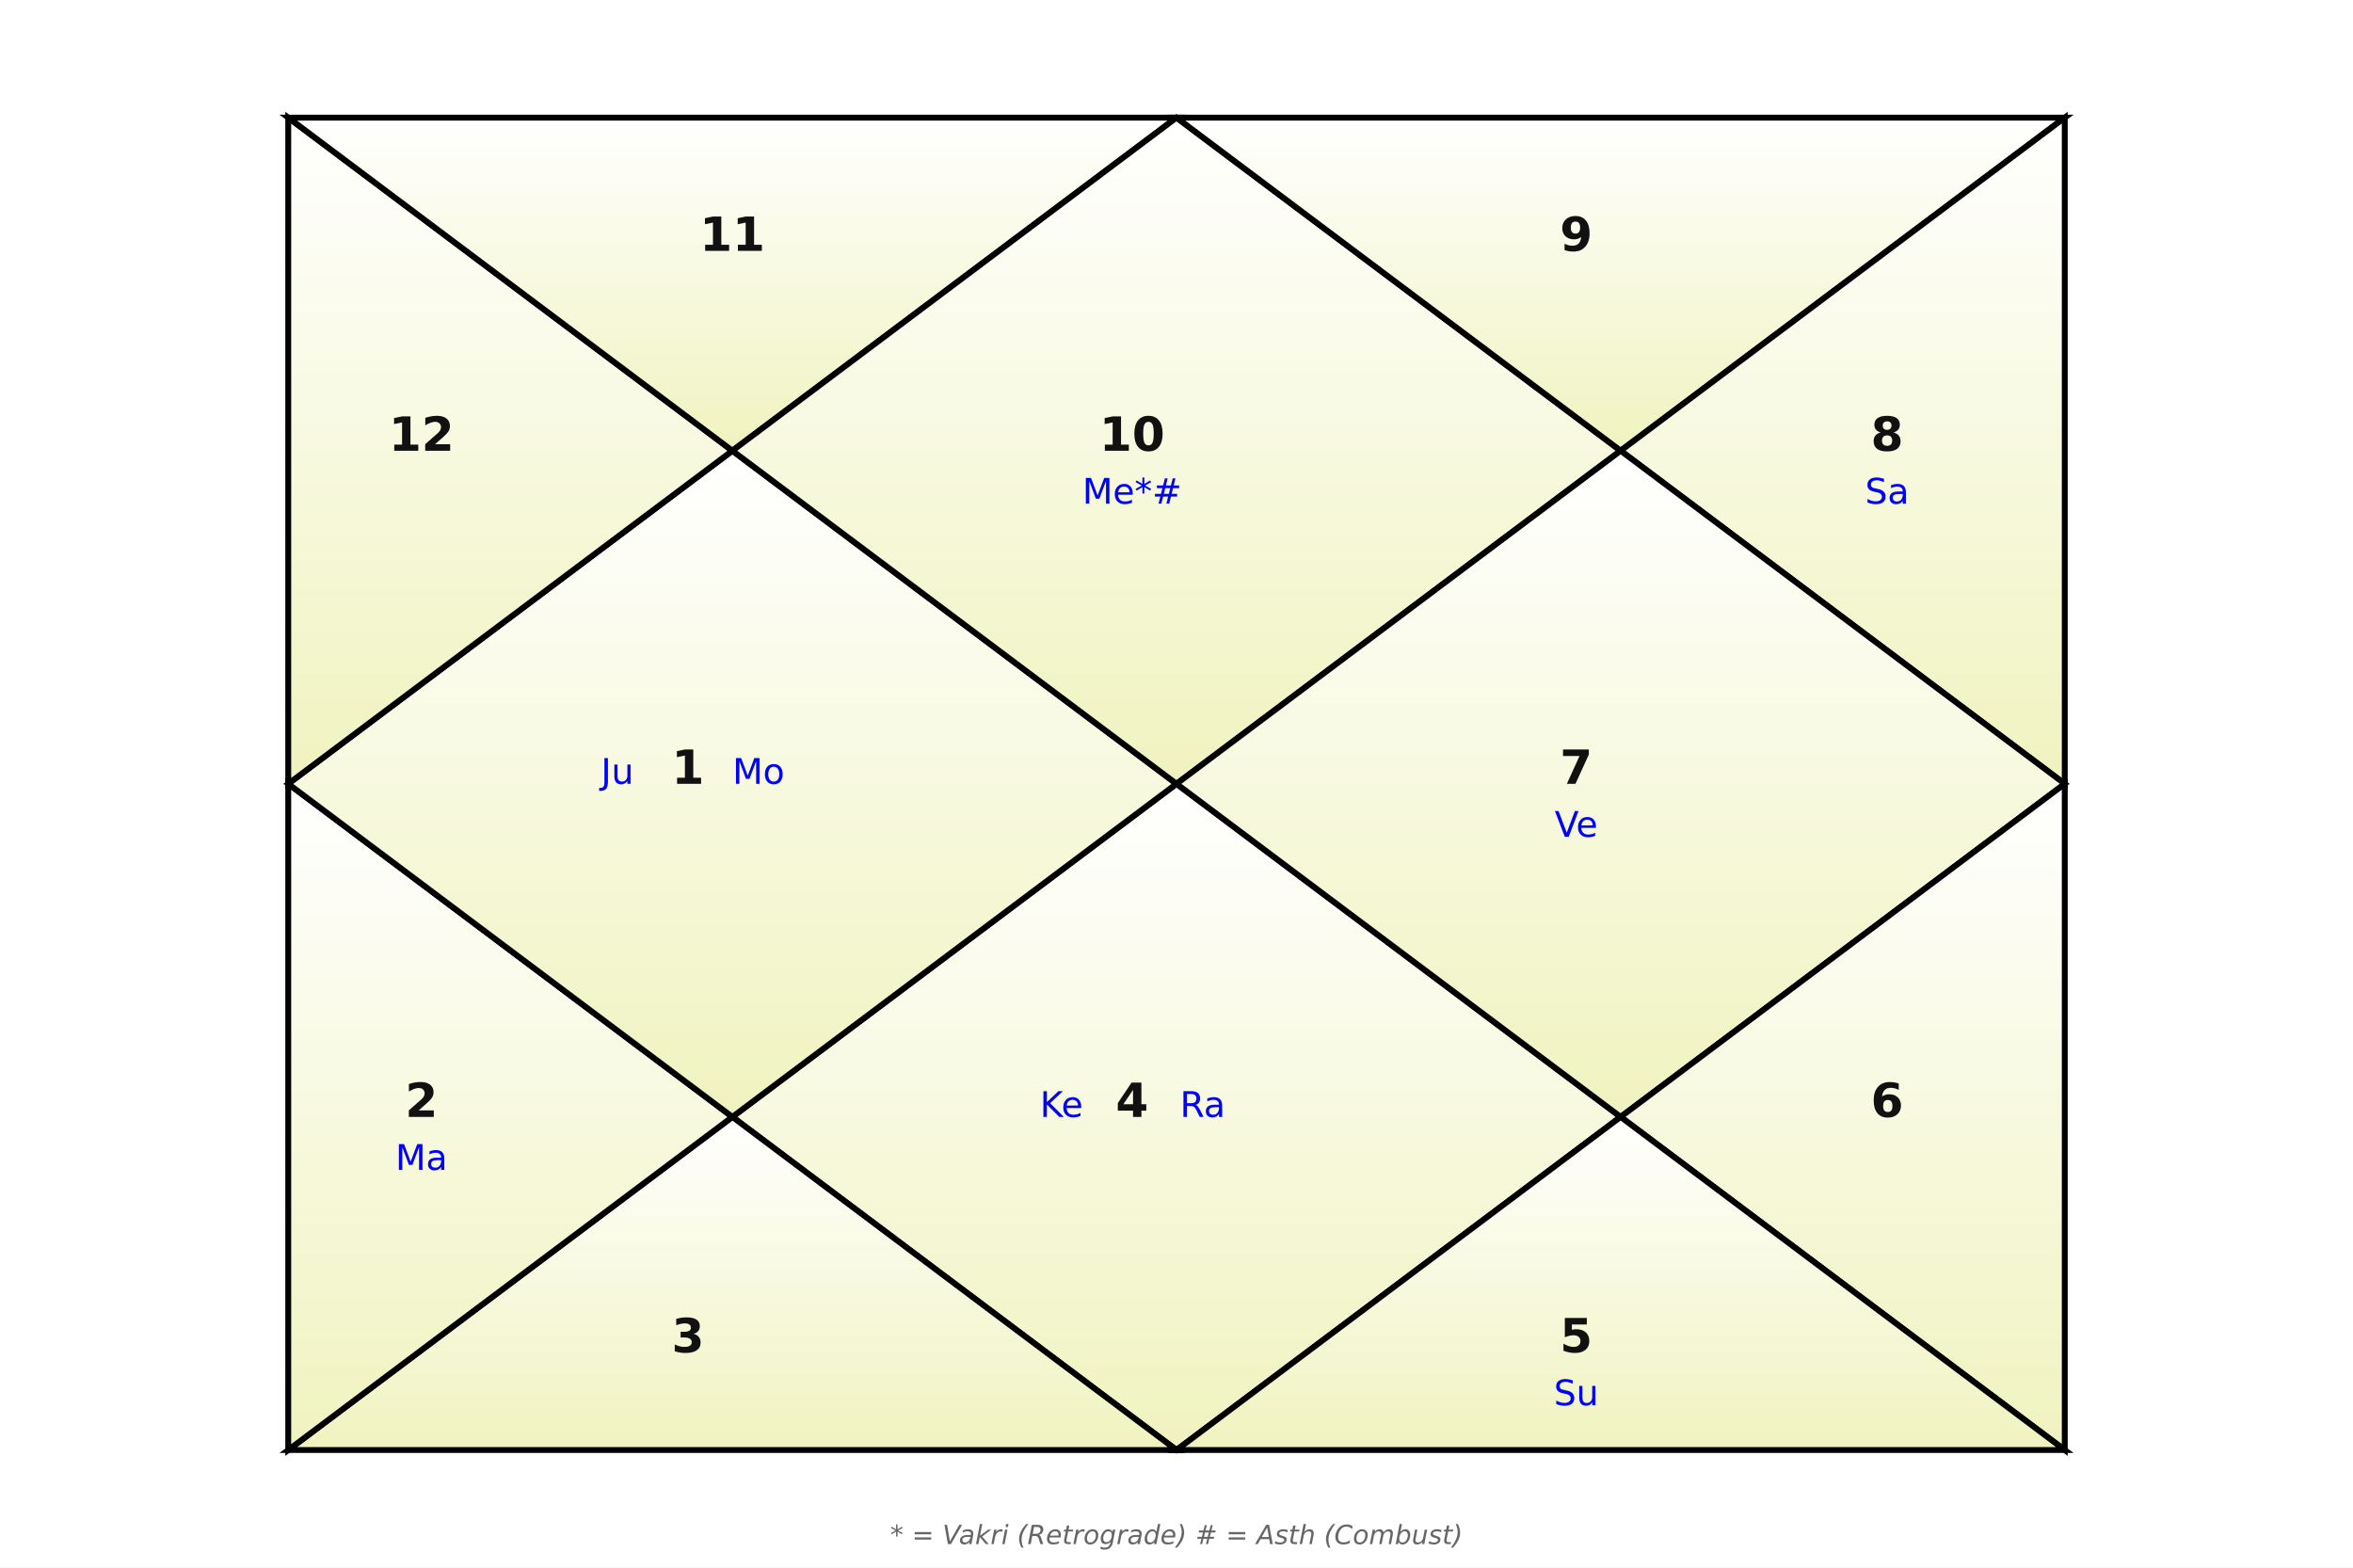
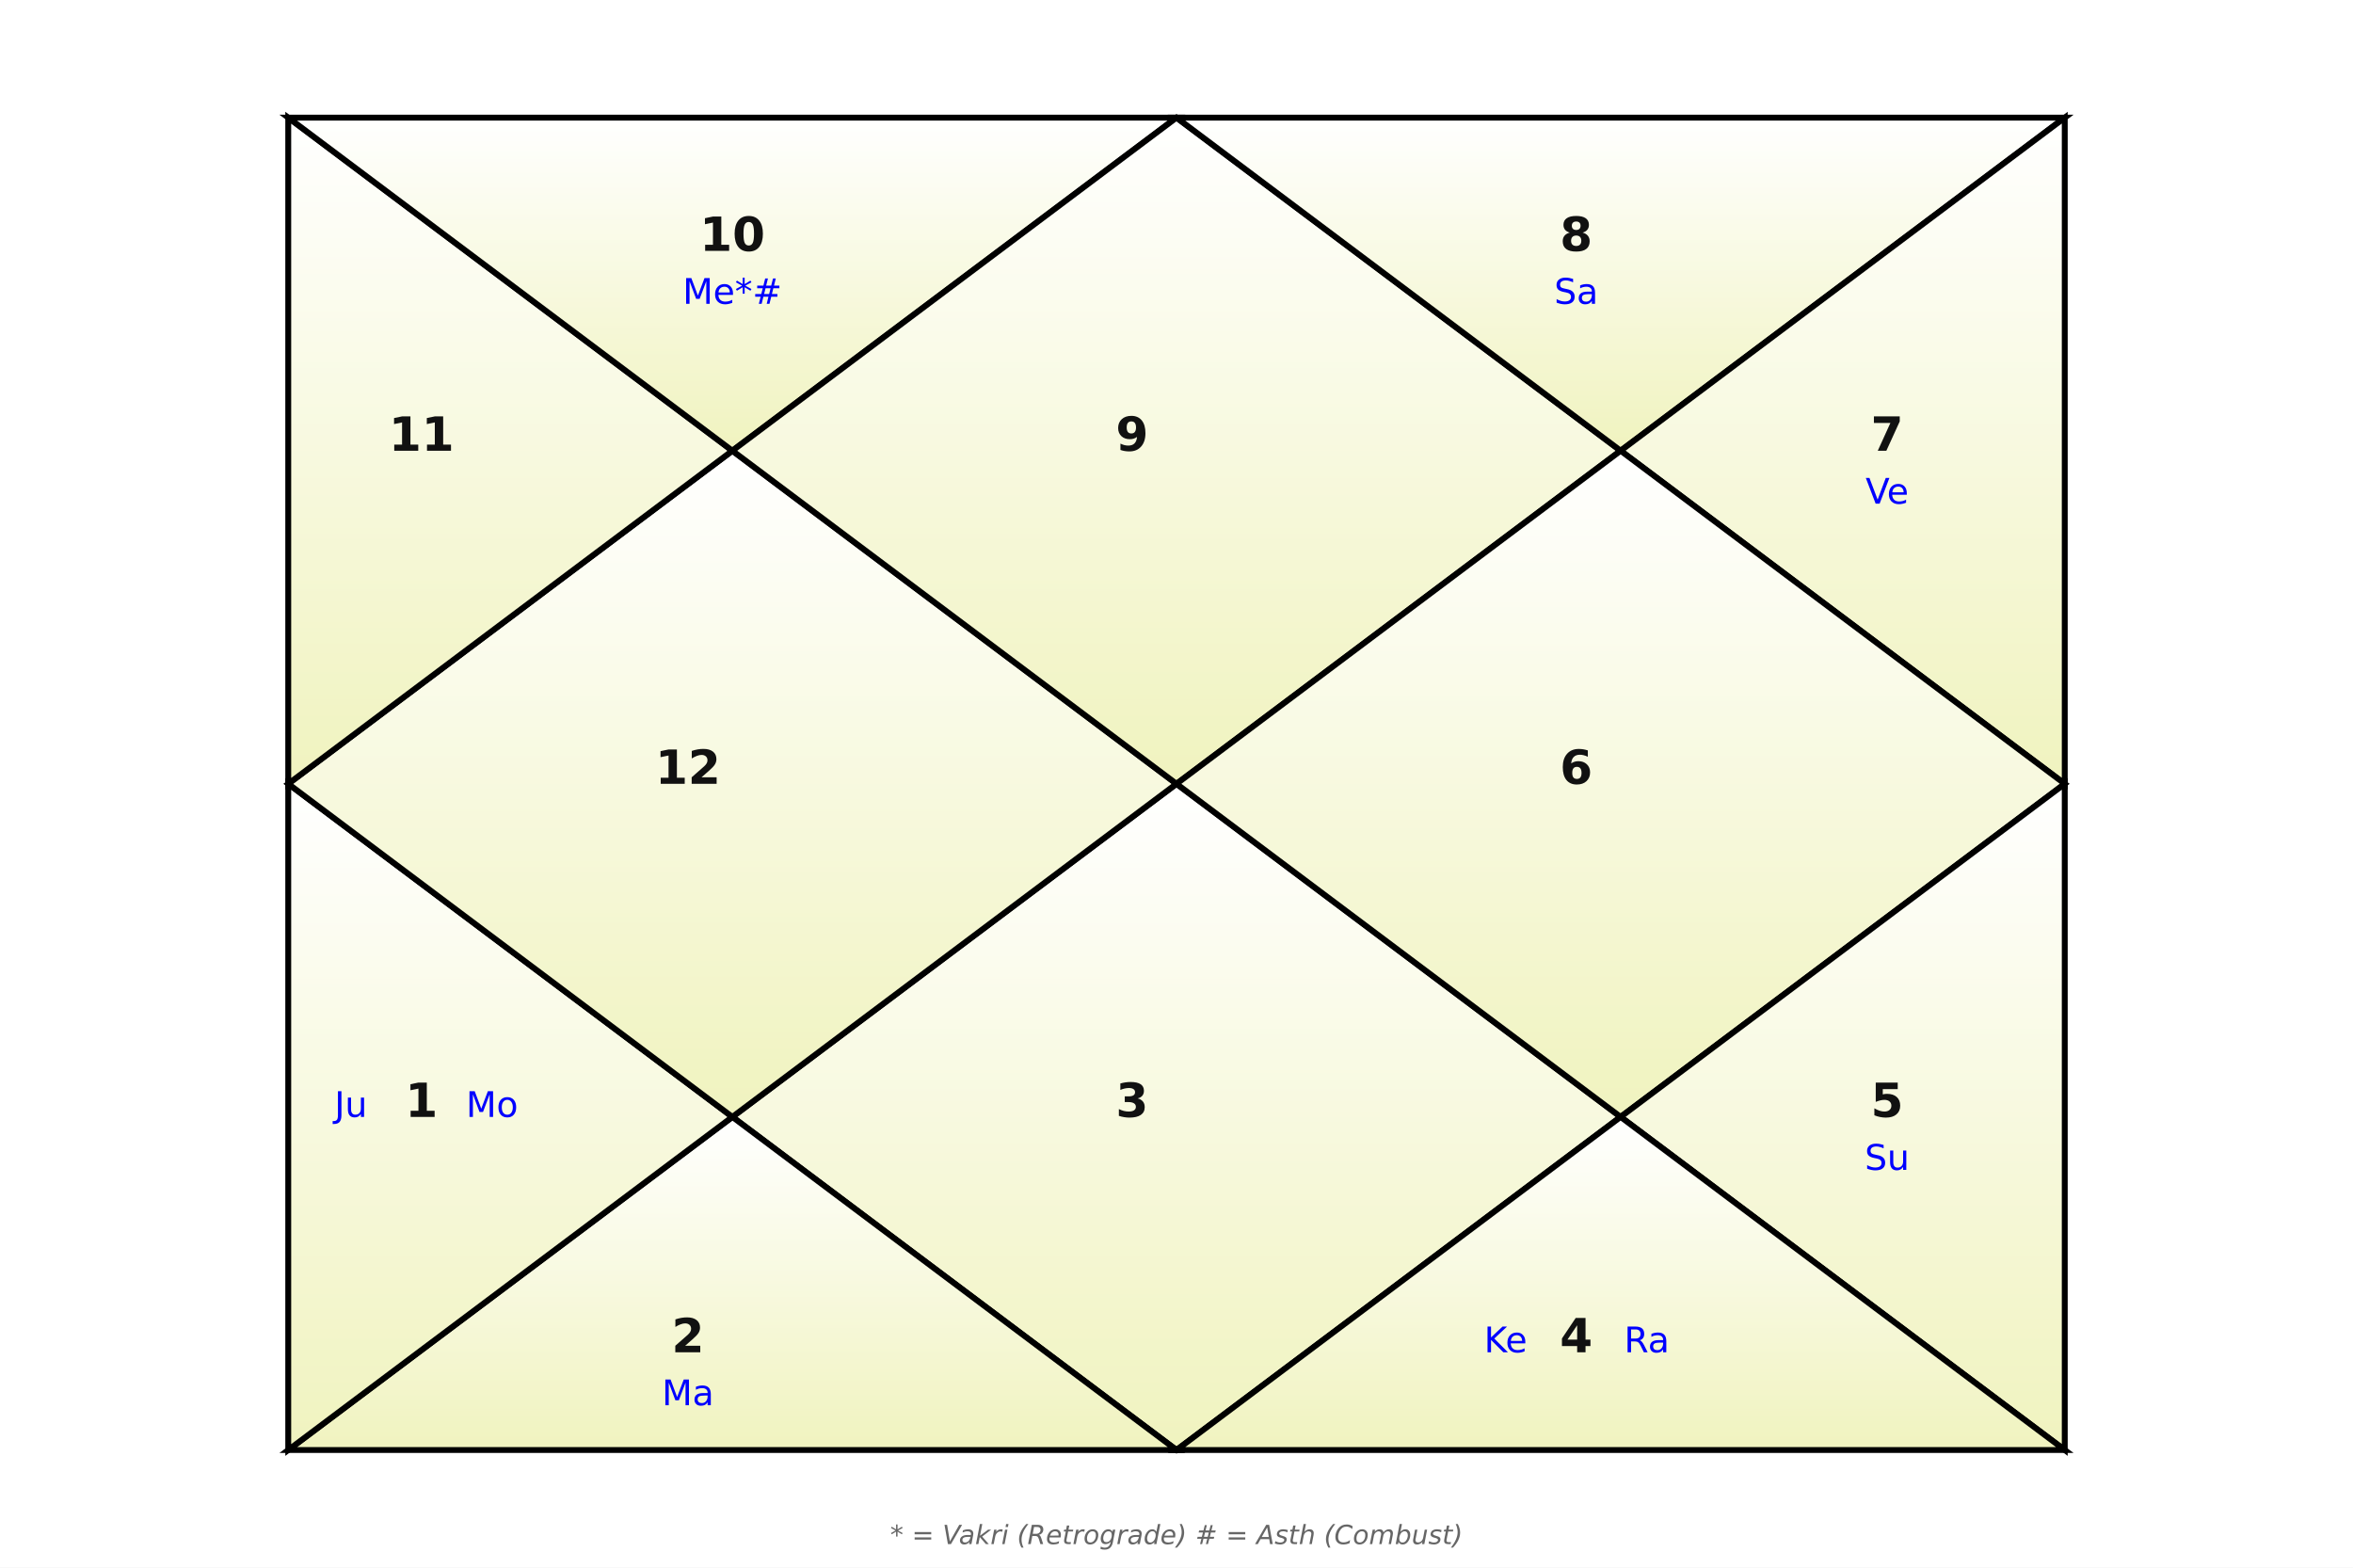
<svg xmlns="http://www.w3.org/2000/svg" baseProfile="full" height="100%" version="1.1" viewBox="0 0 800 533" width="100%">
  <defs>
    <linearGradient id="houseGrad" x1="0" x2="0" y1="0" y2="1">
      <stop offset="0" stop-color="white" />
      <stop offset="1" stop-color="#f0f3bf" />
    </linearGradient>
  </defs>
  <rect fill="white" height="533" width="800" x="0" y="0" />
  <polygon fill="url(#houseGrad)" points="249.0,379.75 400.0,493.0 551.0,379.75 400.0,266.5" stroke="#000" stroke-width="2" />
  <polygon fill="url(#houseGrad)" points="249.0,379.75 98.0,493.0 400.0,493.0" stroke="#000" stroke-width="2" />
  <polygon fill="url(#houseGrad)" points="98.0,266.5 98.0,493.0 249.0,379.75" stroke="#000" stroke-width="2" />
  <polygon fill="url(#houseGrad)" points="98.0,266.5 249.0,379.75 400.0,266.5 249.0,153.25" stroke="#000" stroke-width="2" />
  <polygon fill="url(#houseGrad)" points="98.0,40.0 98.0,266.5 249.0,153.25" stroke="#000" stroke-width="2" />
  <polygon fill="url(#houseGrad)" points="98.0,40.0 249.0,153.25 400.0,40.0" stroke="#000" stroke-width="2" />
  <polygon fill="url(#houseGrad)" points="249.0,153.25 400.0,266.5 551.0,153.25 400.0,40.0" stroke="#000" stroke-width="2" />
  <polygon fill="url(#houseGrad)" points="400.0,40.0 551.0,153.25 702.0,40.0" stroke="#000" stroke-width="2" />
  <polygon fill="url(#houseGrad)" points="551.0,153.25 702.0,266.5 702.0,40.0" stroke="#000" stroke-width="2" />
  <polygon fill="url(#houseGrad)" points="551.0,153.25 400.0,266.5 551.0,379.75 702.0,266.5" stroke="#000" stroke-width="2" />
  <polygon fill="url(#houseGrad)" points="551.0,379.75 702.0,493.0 702.0,266.5" stroke="#000" stroke-width="2" />
  <polygon fill="url(#houseGrad)" points="551.0,379.75 400.0,493.0 702.0,493.0" stroke="#000" stroke-width="2" />
-   <text fill="#111111" font-family="DejaVu Sans, Arial, sans-serif" font-size="16" font-weight="bold" text-anchor="middle" x="384.9" y="153.25">10</text>
-   <text fill="#0000ff" font-family="DejaVu Sans, Arial, sans-serif" font-size="12" text-anchor="middle" x="384.9" y="171.25">Me*#</text>
-   <text fill="#111111" font-family="DejaVu Sans, Arial, sans-serif" font-size="16" font-weight="bold" text-anchor="middle" x="249.0" y="85.3">11</text>
-   <text fill="#111111" font-family="DejaVu Sans, Arial, sans-serif" font-size="16" font-weight="bold" text-anchor="middle" x="143.3" y="153.25">12</text>
-   <text fill="#111111" font-family="DejaVu Sans, Arial, sans-serif" font-size="16" font-weight="bold" text-anchor="middle" x="233.9" y="266.5">1</text>
-   <text fill="#0000ff" font-family="DejaVu Sans, Arial, sans-serif" font-size="12" text-anchor="middle" x="257.9" y="266.5">Mo</text>
-   <text fill="#0000ff" font-family="DejaVu Sans, Arial, sans-serif" font-size="12" text-anchor="middle" x="209.9" y="266.5">Ju</text>
-   <text fill="#111111" font-family="DejaVu Sans, Arial, sans-serif" font-size="16" font-weight="bold" text-anchor="middle" x="143.3" y="379.75">2</text>
-   <text fill="#0000ff" font-family="DejaVu Sans, Arial, sans-serif" font-size="12" text-anchor="middle" x="143.3" y="397.75">Ma</text>
-   <text fill="#111111" font-family="DejaVu Sans, Arial, sans-serif" font-size="16" font-weight="bold" text-anchor="middle" x="233.9" y="459.78">3</text>
-   <text fill="#111111" font-family="DejaVu Sans, Arial, sans-serif" font-size="16" font-weight="bold" text-anchor="middle" x="384.9" y="379.75">4</text>
-   <text fill="#0000ff" font-family="DejaVu Sans, Arial, sans-serif" font-size="12" text-anchor="middle" x="408.9" y="379.75">Ra</text>
-   <text fill="#0000ff" font-family="DejaVu Sans, Arial, sans-serif" font-size="12" text-anchor="middle" x="360.9" y="379.75">Ke</text>
-   <text fill="#111111" font-family="DejaVu Sans, Arial, sans-serif" font-size="16" font-weight="bold" text-anchor="middle" x="535.9" y="459.78">5</text>
-   <text fill="#0000ff" font-family="DejaVu Sans, Arial, sans-serif" font-size="12" text-anchor="middle" x="535.9" y="477.78">Su</text>
-   <text fill="#111111" font-family="DejaVu Sans, Arial, sans-serif" font-size="16" font-weight="bold" text-anchor="middle" x="641.6" y="379.75">6</text>
-   <text fill="#111111" font-family="DejaVu Sans, Arial, sans-serif" font-size="16" font-weight="bold" text-anchor="middle" x="535.9" y="266.5">7</text>
-   <text fill="#0000ff" font-family="DejaVu Sans, Arial, sans-serif" font-size="12" text-anchor="middle" x="535.9" y="284.5">Ve</text>
-   <text fill="#111111" font-family="DejaVu Sans, Arial, sans-serif" font-size="16" font-weight="bold" text-anchor="middle" x="641.6" y="153.25">8</text>
-   <text fill="#0000ff" font-family="DejaVu Sans, Arial, sans-serif" font-size="12" text-anchor="middle" x="641.6" y="171.25">Sa</text>
-   <text fill="#111111" font-family="DejaVu Sans, Arial, sans-serif" font-size="16" font-weight="bold" text-anchor="middle" x="535.9" y="85.3">9</text>
+   <text fill="#111111" font-family="DejaVu Sans, Arial, sans-serif" font-size="16" font-weight="bold" text-anchor="middle" x="384.9" y="153.25">9</text>
+   <text fill="#111111" font-family="DejaVu Sans, Arial, sans-serif" font-size="16" font-weight="bold" text-anchor="middle" x="249.0" y="85.3">10</text>
+   <text fill="#0000ff" font-family="DejaVu Sans, Arial, sans-serif" font-size="12" text-anchor="middle" x="249.0" y="103.3">Me*#</text>
+   <text fill="#111111" font-family="DejaVu Sans, Arial, sans-serif" font-size="16" font-weight="bold" text-anchor="middle" x="143.3" y="153.25">11</text>
+   <text fill="#111111" font-family="DejaVu Sans, Arial, sans-serif" font-size="16" font-weight="bold" text-anchor="middle" x="233.9" y="266.5">12</text>
+   <text fill="#111111" font-family="DejaVu Sans, Arial, sans-serif" font-size="16" font-weight="bold" text-anchor="middle" x="143.3" y="379.75">1</text>
+   <text fill="#0000ff" font-family="DejaVu Sans, Arial, sans-serif" font-size="12" text-anchor="middle" x="167.3" y="379.75">Mo</text>
+   <text fill="#0000ff" font-family="DejaVu Sans, Arial, sans-serif" font-size="12" text-anchor="middle" x="119.3" y="379.75">Ju</text>
+   <text fill="#111111" font-family="DejaVu Sans, Arial, sans-serif" font-size="16" font-weight="bold" text-anchor="middle" x="233.9" y="459.78">2</text>
+   <text fill="#0000ff" font-family="DejaVu Sans, Arial, sans-serif" font-size="12" text-anchor="middle" x="233.9" y="477.78">Ma</text>
+   <text fill="#111111" font-family="DejaVu Sans, Arial, sans-serif" font-size="16" font-weight="bold" text-anchor="middle" x="384.9" y="379.75">3</text>
+   <text fill="#111111" font-family="DejaVu Sans, Arial, sans-serif" font-size="16" font-weight="bold" text-anchor="middle" x="535.9" y="459.78">4</text>
+   <text fill="#0000ff" font-family="DejaVu Sans, Arial, sans-serif" font-size="12" text-anchor="middle" x="559.9" y="459.78">Ra</text>
+   <text fill="#0000ff" font-family="DejaVu Sans, Arial, sans-serif" font-size="12" text-anchor="middle" x="511.9" y="459.78">Ke</text>
+   <text fill="#111111" font-family="DejaVu Sans, Arial, sans-serif" font-size="16" font-weight="bold" text-anchor="middle" x="641.6" y="379.75">5</text>
+   <text fill="#0000ff" font-family="DejaVu Sans, Arial, sans-serif" font-size="12" text-anchor="middle" x="641.6" y="397.75">Su</text>
+   <text fill="#111111" font-family="DejaVu Sans, Arial, sans-serif" font-size="16" font-weight="bold" text-anchor="middle" x="535.9" y="266.5">6</text>
+   <text fill="#111111" font-family="DejaVu Sans, Arial, sans-serif" font-size="16" font-weight="bold" text-anchor="middle" x="641.6" y="153.25">7</text>
+   <text fill="#0000ff" font-family="DejaVu Sans, Arial, sans-serif" font-size="12" text-anchor="middle" x="641.6" y="171.25">Ve</text>
+   <text fill="#111111" font-family="DejaVu Sans, Arial, sans-serif" font-size="16" font-weight="bold" text-anchor="middle" x="535.9" y="85.3">8</text>
+   <text fill="#0000ff" font-family="DejaVu Sans, Arial, sans-serif" font-size="12" text-anchor="middle" x="535.9" y="103.3">Sa</text>
  <text fill="#666" font-family="DejaVu Sans" font-size="9" font-style="italic" text-anchor="middle" x="400.0" y="525">* = Vakri (Retrograde)  # = Asth (Combust)</text>
</svg>
